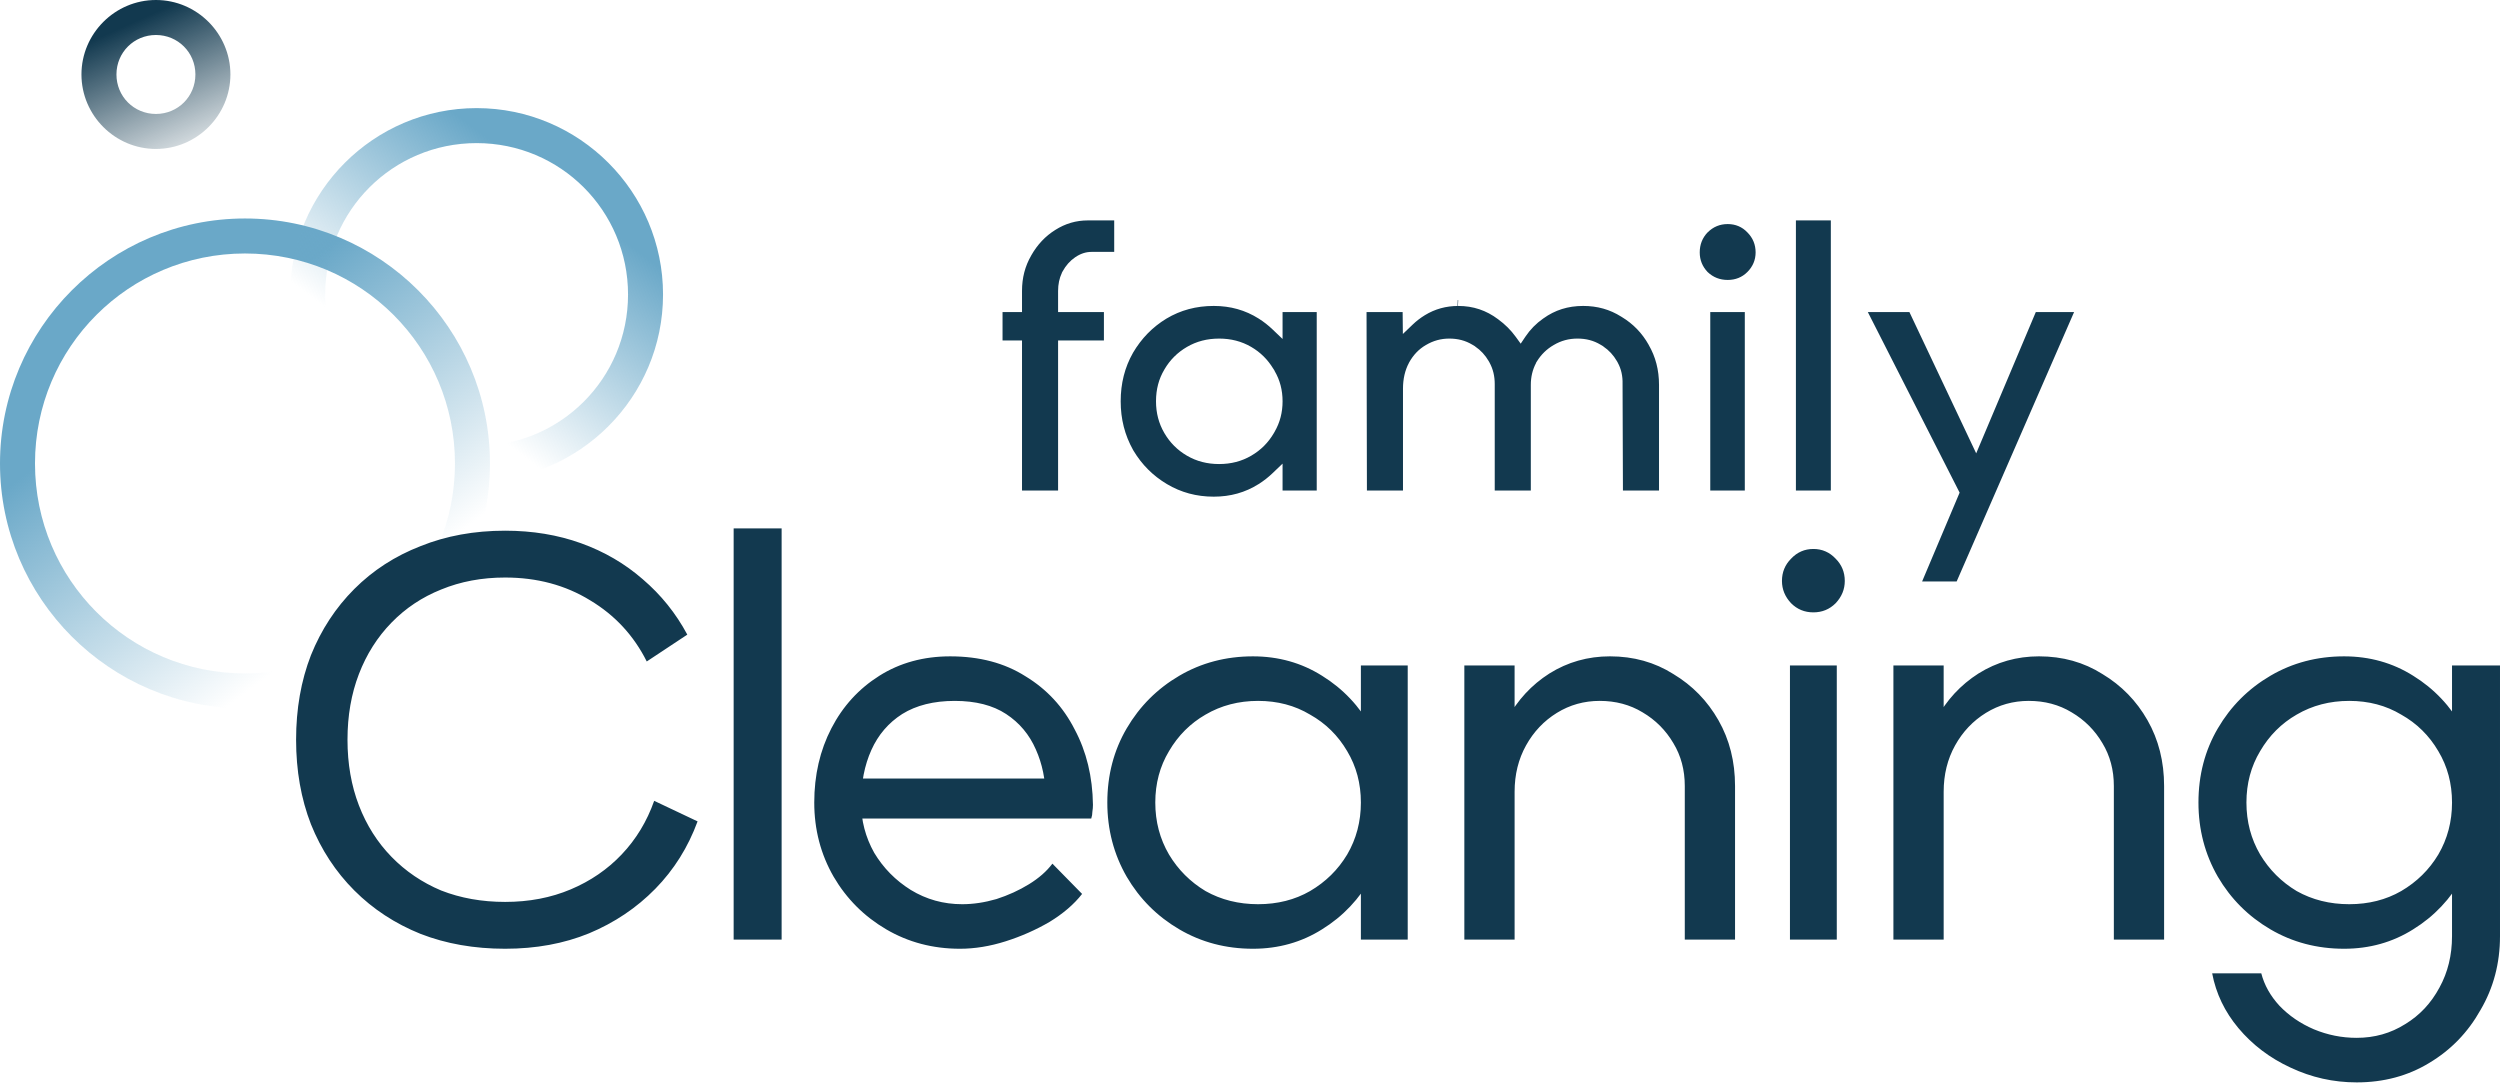
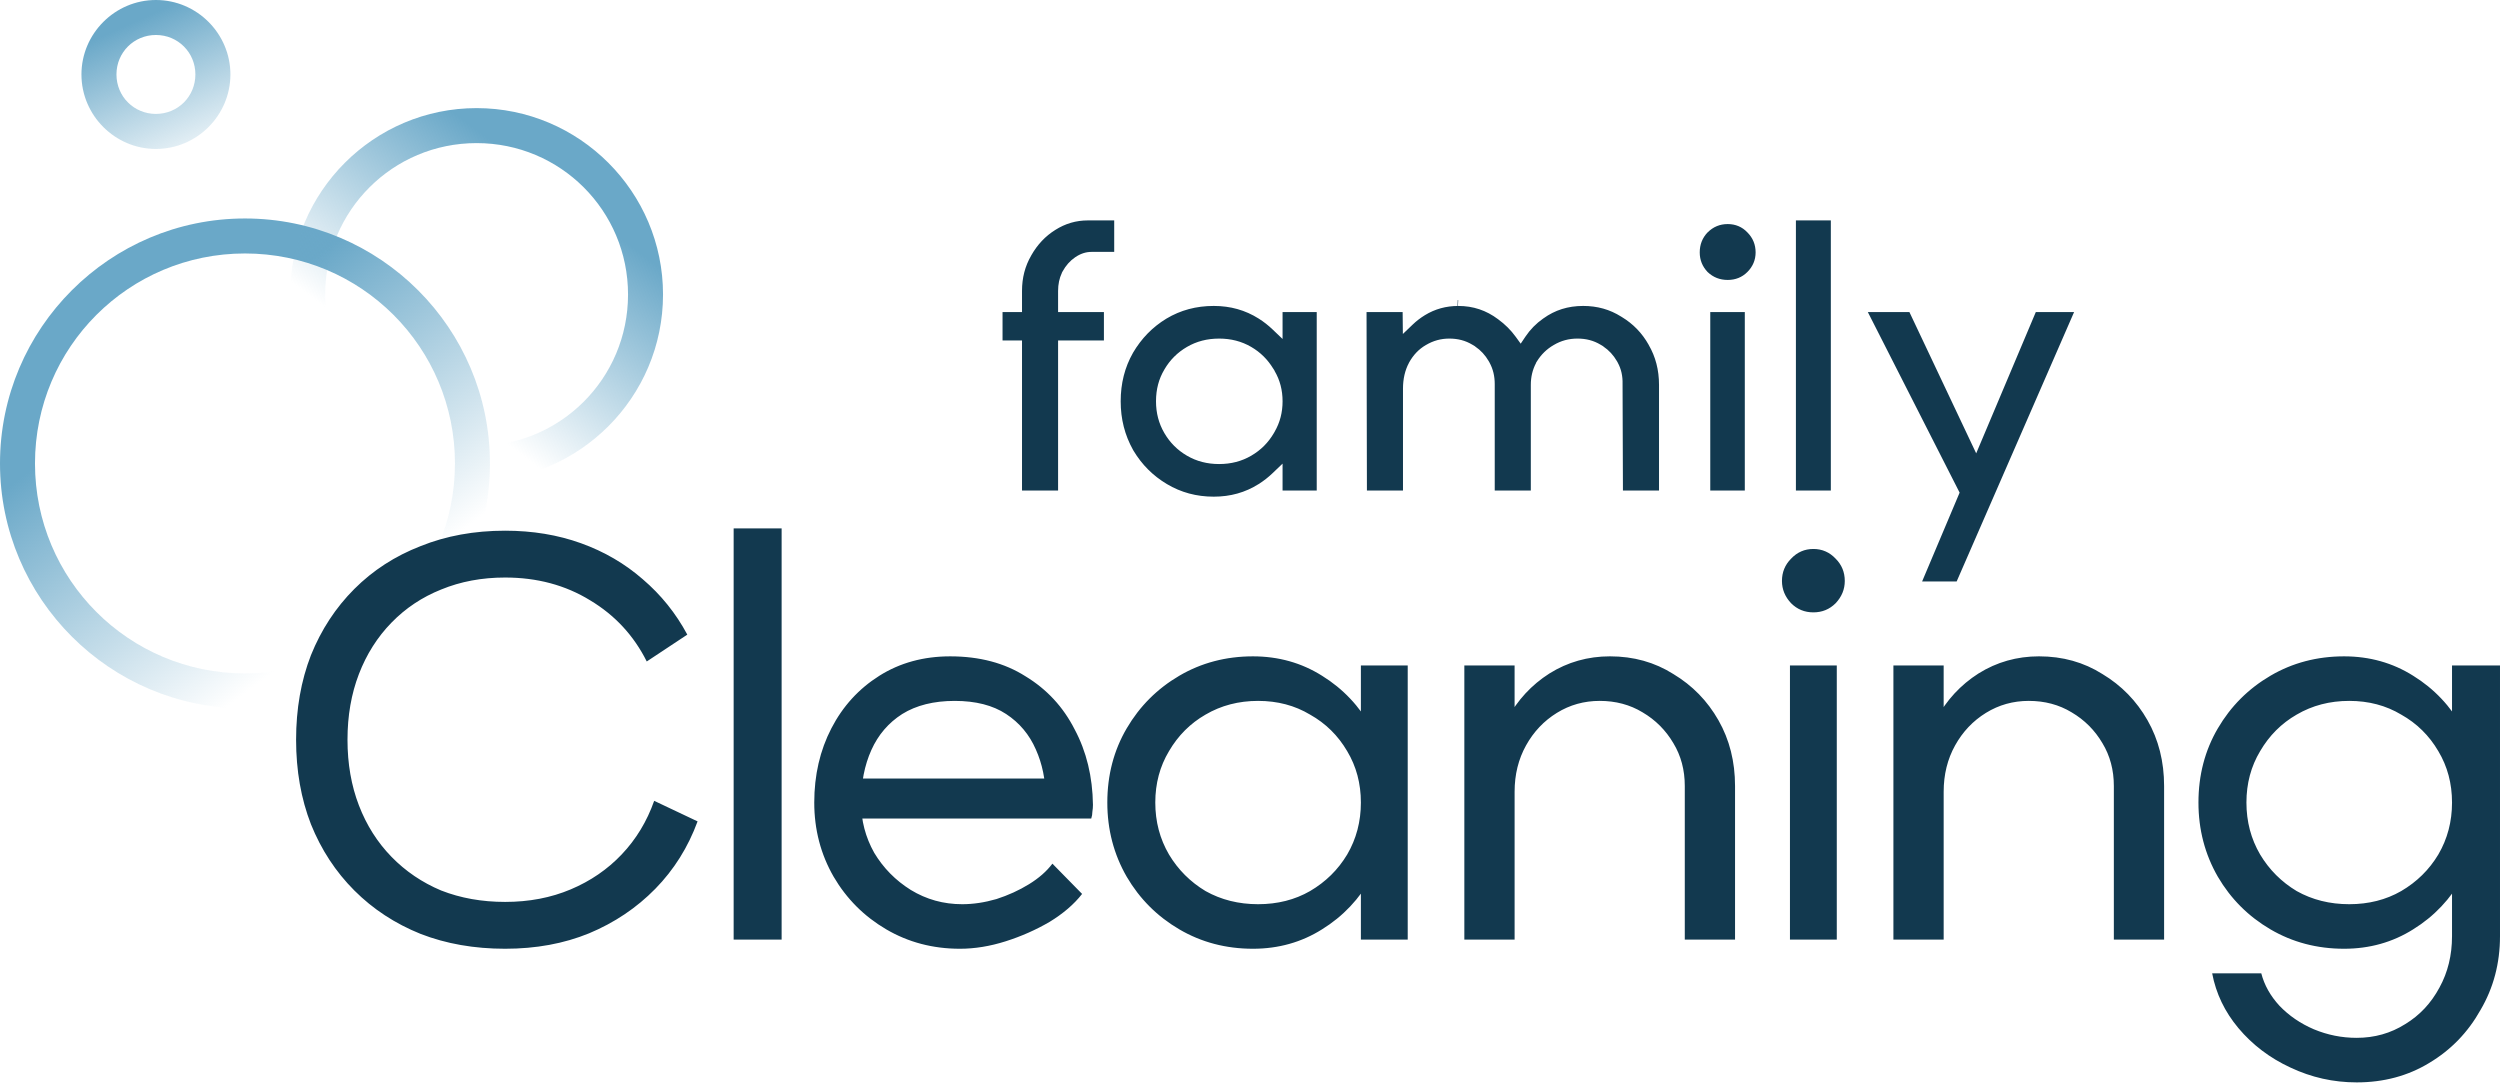
<svg xmlns="http://www.w3.org/2000/svg" xmlns:xlink="http://www.w3.org/1999/xlink" width="120.105" height="52" viewBox="0 0 120.105 52" version="1.1" id="svg1" xml:space="preserve">
  <defs id="defs1">
-     <linearGradient id="linearGradient28">
-       <stop style="stop-color:#12394f;stop-opacity:1;" offset="0" id="stop28" />
-       <stop style="stop-color:#12394f;stop-opacity:0;" offset="1" id="stop29" />
-     </linearGradient>
    <linearGradient id="linearGradient25">
      <stop style="stop-color:#6aa8c8;stop-opacity:1;" offset="0" id="stop25" />
      <stop style="stop-color:#6aa8c8;stop-opacity:0;" offset="1" id="stop26" />
    </linearGradient>
    <color-profile name="FOGRA39L-Coated" xlink:href="file:///usr/share/color/icc/colord/FOGRA39L_coated.icc" id="color-profile1" />
-     <linearGradient xlink:href="#linearGradient25" id="linearGradient26" x1="1045.447" y1="357.568" x2="1077.019" y2="399.726" gradientUnits="userSpaceOnUse" />
-     <linearGradient xlink:href="#linearGradient25" id="linearGradient27" x1="1072.458" y1="328.752" x2="1048.447" y2="360.713" gradientUnits="userSpaceOnUse" />
-     <linearGradient xlink:href="#linearGradient28" id="linearGradient29" x1="1028.977" y1="308.423" x2="1040.447" y2="333.984" gradientUnits="userSpaceOnUse" gradientTransform="translate(-11.25,6)" />
+     <linearGradient xlink:href="#linearGradient25" id="linearGradient26" x1="1045.447" y1="357.568" x2="1077.019" y2="399.726" gradientUnits="userSpaceOnUse" gradientTransform="matrix(0.2802232,0,0,0.2802232,-279.0174,-86.92994)" />
+     <linearGradient xlink:href="#linearGradient25" id="linearGradient27" x1="1072.458" y1="328.752" x2="1048.447" y2="360.713" gradientUnits="userSpaceOnUse" gradientTransform="matrix(0.2802232,0,0,0.2802232,-279.0174,-86.92994)" />
+     <linearGradient xlink:href="#linearGradient25" id="linearGradient29" x1="1028.977" y1="308.423" x2="1040.447" y2="333.984" gradientUnits="userSpaceOnUse" gradientTransform="matrix(0.2802232,0,0,0.2802232,-282.1699,-85.2486)" />
  </defs>
-   <g id="g34" transform="matrix(0.2802232,0,0,0.2802232,-279.0174,-86.92994)" style="stroke-width:3.569">
-     <g id="g30" style="stroke-width:3.569">
-       <path style="baseline-shift:baseline;display:inline;overflow:visible;opacity:1;vector-effect:none;fill:url(#linearGradient26);stroke-width:3.569;stroke-linecap:round;stroke-linejoin:round;enable-background:accumulate;stop-color:#000000;stop-opacity:1" d="m 1037.697,347.674 c -23.16,0 -42,18.84 -42,42 0,23.16 18.84,42 42,42 23.16,0 42,-18.84 42,-42 0,-23.16 -18.84,-42 -42,-42 z m 0,6 c 19.918,0 36,16.082 36,36 0,19.918 -16.082,36 -36,36 -19.918,0 -36,-16.082 -36,-36 0,-19.918 16.082,-36 36,-36 z" id="circle23" />
-       <path style="baseline-shift:baseline;display:inline;overflow:visible;opacity:1;vector-effect:none;fill:url(#linearGradient27);stroke-width:3.569;stroke-linecap:round;stroke-linejoin:round;enable-background:accumulate;stop-color:#000000;stop-opacity:1" d="m 1077.408,328.752 c -17.616,0 -31.961,14.345 -31.961,31.961 0,17.616 14.345,31.961 31.961,31.961 17.616,0 31.961,-14.345 31.961,-31.961 0,-17.616 -14.345,-31.961 -31.961,-31.961 z m 0,6 c 14.373,0 25.961,11.588 25.961,25.961 0,14.373 -11.588,25.961 -25.961,25.961 -14.373,0 -25.961,-11.588 -25.961,-25.961 0,-14.373 11.588,-25.961 25.961,-25.961 z" id="circle24" />
-       <path style="baseline-shift:baseline;display:inline;overflow:visible;opacity:1;vector-effect:none;fill:url(#linearGradient29);stroke-width:3.569;stroke-linecap:round;stroke-linejoin:round;enable-background:accumulate;stop-color:#000000;stop-opacity:1" d="m 1022.43,310.217 c -7.016,0 -12.768,5.752 -12.768,12.768 0,7.016 5.752,12.768 12.768,12.768 7.016,0 12.768,-5.752 12.768,-12.768 0,-7.016 -5.752,-12.768 -12.768,-12.768 z m 0,6 c 3.773,0 6.768,2.994 6.768,6.768 0,3.773 -2.994,6.768 -6.768,6.768 -3.773,0 -6.768,-2.994 -6.768,-6.768 0,-3.773 2.994,-6.768 6.768,-6.768 z" id="circle25" />
-     </g>
-     <g id="g31" style="stroke-width:3.569">
-       <path d="m 1082.296,472.872 q -7.931,0 -14.491,-2.546 -6.56,-2.644 -11.358,-7.441 -4.798,-4.798 -7.441,-11.358 -2.546,-6.56 -2.546,-14.491 0,-7.931 2.546,-14.491 2.644,-6.56 7.441,-11.358 4.798,-4.798 11.358,-7.343 6.56,-2.644 14.491,-2.644 7.05,0 13.022,2.154 5.973,2.154 10.574,6.168 4.7,4.014 7.637,9.497 l -6.952,4.602 q -3.329,-6.658 -9.693,-10.476 -6.364,-3.916 -14.589,-3.916 -5.973,0 -10.966,2.056 -4.896,1.958 -8.518,5.679 -3.623,3.721 -5.581,8.812 -1.958,5.091 -1.958,11.26 0,6.168 1.958,11.26 1.958,5.091 5.581,8.812 3.623,3.721 8.518,5.777 4.994,1.958 10.966,1.958 6.168,0 11.26,-2.154 5.091,-2.154 8.714,-5.973 3.721,-3.916 5.581,-9.204 l 7.441,3.525 q -2.448,6.658 -7.245,11.554 -4.798,4.896 -11.358,7.637 -6.462,2.644 -14.393,2.644 z m 39.179,-1.567 v -70.496 h 8.225 v 70.496 z m 38.787,1.567 q -6.952,0 -12.63,-3.329 -5.679,-3.329 -9.008,-9.008 -3.329,-5.777 -3.329,-12.728 0,-7.05 2.937,-12.728 2.937,-5.679 8.225,-9.008 5.287,-3.329 12.141,-3.329 7.539,0 12.924,3.427 5.483,3.329 8.42,9.106 3.035,5.679 3.133,12.924 0,0.587 -0.098,1.175 0,0.587 -0.196,1.175 h -7.833 q 0.098,-0.979 0,-1.86 0,-0.881 0,-1.86 0,-4.406 -1.665,-8.127 -1.665,-3.819 -5.091,-6.07 -3.427,-2.252 -8.812,-2.252 -5.385,0 -9.008,2.252 -3.525,2.252 -5.287,6.168 -1.762,3.916 -1.762,9.008 0,4.602 2.252,8.616 2.35,3.916 6.266,6.364 4.014,2.448 8.812,2.448 2.839,0 5.875,-0.881 3.035,-0.979 5.581,-2.546 2.546,-1.567 4.014,-3.525 l 5.091,5.189 q -2.056,2.644 -5.581,4.798 -3.525,2.056 -7.539,3.329 -4.014,1.273 -7.833,1.273 z m -19.974,-22.324 v -6.854 h 41.123 v 6.854 z m 88.722,20.757 v -46.997 h 8.029 v 46.997 z m -18.505,1.567 q -6.952,0 -12.63,-3.329 -5.679,-3.329 -9.008,-9.008 -3.329,-5.777 -3.329,-12.728 0,-7.05 3.329,-12.728 3.329,-5.679 9.008,-9.008 5.679,-3.329 12.63,-3.329 6.56,0 11.847,3.329 5.385,3.329 8.518,9.008 3.133,5.679 3.133,12.728 0,6.952 -3.133,12.728 -3.133,5.679 -8.518,9.008 -5.287,3.329 -11.847,3.329 z m 0.881,-7.637 q 4.994,0 8.91,-2.252 4.014,-2.35 6.364,-6.266 2.35,-4.014 2.35,-8.91 0,-4.896 -2.35,-8.812 -2.35,-4.014 -6.364,-6.266 -3.916,-2.35 -8.91,-2.35 -4.994,0 -9.008,2.35 -3.917,2.252 -6.266,6.266 -2.35,3.916 -2.35,8.812 0,4.896 2.35,8.91 2.35,3.916 6.266,6.266 4.014,2.252 9.008,2.252 z m 35.36,6.07 v -46.997 h 8.616 v 10.672 l -1.273,-1.469 q 2.644,-4.896 7.245,-7.833 4.7,-2.937 10.379,-2.937 6.071,0 10.868,3.035 4.896,2.937 7.735,7.931 2.84,4.993 2.84,11.26 v 26.338 h -8.616 v -26.338 q 0,-4.112 -1.958,-7.343 -1.958,-3.329 -5.287,-5.287 -3.231,-1.958 -7.343,-1.958 -4.014,0 -7.343,2.056 -3.329,2.056 -5.287,5.581 -1.958,3.525 -1.958,7.931 v 25.359 z m 55.824,0 v -46.997 h 8.029 v 46.997 z m 4.014,-56.103 q -2.252,0 -3.818,-1.567 -1.567,-1.664 -1.567,-3.819 0,-2.252 1.567,-3.819 1.567,-1.664 3.818,-1.664 2.252,0 3.819,1.664 1.567,1.567 1.567,3.819 0,2.154 -1.567,3.819 -1.567,1.567 -3.819,1.567 z m 13.722,56.103 v -46.997 h 8.616 v 10.672 l -1.273,-1.469 q 2.644,-4.896 7.245,-7.833 4.7,-2.937 10.379,-2.937 6.071,0 10.868,3.035 4.896,2.937 7.735,7.931 2.839,4.993 2.839,11.26 v 26.338 h -8.616 v -26.338 q 0,-4.112 -1.958,-7.343 -1.958,-3.329 -5.287,-5.287 -3.231,-1.958 -7.343,-1.958 -4.014,0 -7.343,2.056 -3.329,2.056 -5.287,5.581 -1.958,3.525 -1.958,7.931 v 25.359 z m 79.42,24.478 q -5.973,0 -11.358,-2.546 -5.287,-2.448 -8.91,-6.756 -3.525,-4.21 -4.504,-9.399 h 8.42 q 0.783,3.035 3.133,5.581 2.448,2.546 5.875,4.014 3.525,1.469 7.343,1.469 4.602,0 8.322,-2.35 3.721,-2.252 5.875,-6.266 2.154,-3.916 2.154,-8.812 v -46.41 h 8.225 v 46.41 q 0,6.952 -3.329,12.631 -3.231,5.777 -8.812,9.106 -5.483,3.329 -12.435,3.329 z m -2.154,-22.911 q -6.952,0 -12.631,-3.329 -5.679,-3.329 -9.008,-9.008 -3.329,-5.777 -3.329,-12.728 0,-7.05 3.329,-12.728 3.329,-5.679 9.008,-9.008 5.679,-3.329 12.631,-3.329 6.56,0 11.847,3.329 5.385,3.329 8.518,9.008 3.133,5.679 3.133,12.728 0,6.952 -3.133,12.728 -3.133,5.679 -8.518,9.008 -5.287,3.329 -11.847,3.329 z m 0.881,-7.637 q 4.994,0 8.91,-2.252 4.014,-2.35 6.364,-6.266 2.35,-4.014 2.35,-8.91 0,-4.896 -2.35,-8.812 -2.35,-4.014 -6.364,-6.266 -3.916,-2.35 -8.91,-2.35 -4.994,0 -9.008,2.35 -3.917,2.252 -6.266,6.266 -2.35,3.916 -2.35,8.812 0,4.896 2.35,8.91 2.35,3.916 6.266,6.266 4.014,2.252 9.008,2.252 z" id="path23" style="font-weight:500;font-size:97.911px;font-family:'Elms Sans';-inkscape-font-specification:'Elms Sans Medium';letter-spacing:-4px;word-spacing:0px;fill:#12394f;stroke-width:14.274;stroke-linecap:round;stroke-linejoin:round" aria-label="Cleaning" />
-       <path id="path24" style="font-weight:600;font-size:68.098px;font-family:'Elms Sans';-inkscape-font-specification:'Elms Sans Semi-Bold';letter-spacing:-1.6px;word-spacing:0px;fill:#12394f;stroke-width:14.274;stroke-linecap:round;stroke-linejoin:round" d="m 1182.216,348.004 c -2.03,0 -3.872,0.538 -5.604,1.637 -1.695,1.06 -3.059,2.503 -4.119,4.369 v 0.006 0.004 c -1.059,1.821 -1.58,3.819 -1.58,6.078 v 3.617 h -3.338 v 4.875 h 3.338 v 25.729 h 6.184 V 368.591 h 7.857 v -4.875 h -7.857 v -3.617 c 0,-1.142 0.213,-2.168 0.648,-3.092 v -0.025 l 0.123,-0.227 c 0.554,-1.013 1.266,-1.82 2.154,-2.428 0.893,-0.611 1.814,-0.924 2.785,-0.924 h 3.912 v -5.398 h -3.584 z m 121.375,0 v 46.314 h 5.988 v -46.314 z m -11.697,0.627 c -1.336,0.002 -2.485,0.478 -3.428,1.42 l -0.012,0.006 -0.01,0.006 c -0.897,0.947 -1.342,2.092 -1.342,3.424 0,1.293 0.448,2.414 1.342,3.357 l 0.014,0.012 0.012,0.012 c 0.947,0.897 2.092,1.342 3.424,1.342 1.332,0 2.463,-0.448 3.369,-1.354 0.94,-0.94 1.42,-2.068 1.42,-3.369 0,-1.337 -0.474,-2.487 -1.414,-3.43 -0.899,-0.947 -2.034,-1.424 -3.367,-1.426 z m -46.285,13.029 -0.096,0.99 c 0.023,0.004 0.055,0.009 0.082,0.012 l 0.057,-1.002 c -0.014,10e-5 -0.029,-1.3e-4 -0.043,0 z m 0.043,0 0.061,0.766 -0.024,-0.766 c -0.012,5e-5 -0.025,-8e-5 -0.037,0 z m -41.875,1.008 c -2.992,9.2e-4 -5.67,0.719 -8.101,2.17 -2.384,1.447 -4.286,3.391 -5.744,5.877 v 0.006 c -1.403,2.47 -2.102,5.216 -2.102,8.297 0,3.041 0.7,5.791 2.109,8.311 l 0.078,0.137 c 0,0.007 0.01,0.015 0.012,0.021 1.442,2.401 3.335,4.293 5.715,5.713 2.43,1.449 5.087,2.166 8.037,2.166 2.867,0 5.401,-0.713 7.703,-2.162 0.868,-0.546 1.661,-1.171 2.391,-1.869 l 1.707,-1.633 v 4.617 h 5.857 v -30.604 h -5.857 v 4.617 l -1.707,-1.631 c -0.731,-0.698 -1.523,-1.323 -2.391,-1.869 -2.3,-1.448 -4.832,-2.163 -7.697,-2.164 z m 41.936,0 v 0.002 c -2.112,0.005 -3.993,0.524 -5.719,1.576 -0.764,0.466 -1.462,1.003 -2.102,1.615 l -1.685,1.615 -0.039,-3.762 h -6.188 l 0.064,30.604 h 6.184 V 376.858 c 0,-1.676 0.338,-3.157 1.027,-4.443 v -0.006 -0.006 c 0.739,-1.338 1.685,-2.331 2.906,-3.037 0,-9.9e-4 0,-0.003 0.01,-0.004 1.251,-0.739 2.556,-1.098 3.994,-1.098 1.48,0 2.769,0.337 3.941,1.041 l 0.49,0.293 v 0.019 c 0.967,0.655 1.734,1.483 2.332,2.52 l 0.135,0.234 v 0.008 c 0.606,1.106 0.894,2.316 0.894,3.691 v 18.248 h 6.186 v -18.117 c 0,-1.365 0.296,-2.607 0.894,-3.742 v -0.041 l 0.15,-0.244 c 0.734,-1.188 1.688,-2.117 2.885,-2.809 0,-9.8e-4 0,-0.003 0.01,-0.004 1.253,-0.74 2.58,-1.098 4.061,-1.098 1.481,0 2.769,0.337 3.942,1.041 l 0.49,0.293 v 0.019 c 0.967,0.655 1.734,1.483 2.332,2.52 l 0.135,0.234 v 0.01 c 0.6,1.1 0.868,2.306 0.83,3.67 v 0.012 c -10e-5,0.001 0,0.003 0,0.004 v 0.016 l 0.064,18.236 h 6.186 v -18.117 c 0,-2.56 -0.59,-4.828 -1.772,-6.854 v -0.008 -0.006 c -1.135,-2.018 -2.656,-3.59 -4.619,-4.777 v 0 l -0.018,-0.008 -0.078,-0.049 c -1.95,-1.228 -4.091,-1.832 -6.518,-1.832 -2.596,0 -4.841,0.709 -6.824,2.145 l -0.01,0.004 -0.01,0.004 c -1.223,0.859 -2.235,1.891 -3.057,3.115 l -0.807,1.203 -0.85,-1.174 c -0.827,-1.143 -1.832,-2.145 -3.023,-3.014 v -0.004 l -0.01,-0.004 c -2.031,-1.523 -4.266,-2.269 -6.805,-2.273 v -0.002 z m 43.195,1.047 v 30.604 h 5.922 v -30.604 z m 27.012,0 15.738,30.959 -6.428,15.225 h 5.922 l 20.133,-46.184 h -6.564 l -10.221,24.225 -11.453,-24.225 z m -111.227,4.549 v 0 h 0.01 c 2.039,10e-4 3.859,0.47 5.504,1.43 1.581,0.922 2.824,2.156 3.769,3.713 l 0.012,0.01 0.092,0.145 c 0,0.004 0.01,0.007 0.01,0.012 l 0.137,0.236 v 0.023 c 0.9,1.538 1.357,3.253 1.357,5.186 0,1.901 -0.446,3.624 -1.352,5.201 v 0.006 l -0.137,0.236 c -0.957,1.64 -2.24,2.924 -3.881,3.881 -1.647,0.96 -3.468,1.43 -5.51,1.43 -2.042,0 -3.863,-0.469 -5.51,-1.43 -1.641,-0.957 -2.922,-2.241 -3.879,-3.881 -0.96,-1.645 -1.43,-3.444 -1.43,-5.443 0,-2.039 0.47,-3.84 1.434,-5.449 0,-0.002 0,-0.004 0,-0.006 0.956,-1.635 2.235,-2.915 3.871,-3.869 1.643,-0.959 3.462,-1.428 5.5,-1.43 z" />
-     </g>
+   <path style="baseline-shift:baseline;display:inline;overflow:visible;vector-effect:none;fill:url(#linearGradient26);stroke-width:1;stroke-linecap:round;stroke-linejoin:round;enable-background:accumulate;stop-color:#000000" d="m 11.769,10.496 c -6.49,0 -11.769,5.279 -11.769,11.769 0,6.49 5.279,11.769 11.769,11.769 6.49,0 11.769,-5.279 11.769,-11.769 0,-6.49 -5.279,-11.769 -11.769,-11.769 z m 0,1.681 c 5.581,0 10.088,4.507 10.088,10.088 0,5.581 -4.507,10.088 -10.088,10.088 -5.581,0 -10.088,-4.507 -10.088,-10.088 0,-5.581 4.507,-10.088 10.088,-10.088 z" id="circle23" />
+   <path style="baseline-shift:baseline;display:inline;overflow:visible;vector-effect:none;fill:url(#linearGradient27);stroke-width:1;stroke-linecap:round;stroke-linejoin:round;enable-background:accumulate;stop-color:#000000" d="m 22.897,5.194 c -4.936,0 -8.956,4.02 -8.956,8.956 0,4.936 4.02,8.956 8.956,8.956 4.936,0 8.956,-4.02 8.956,-8.956 0,-4.936 -4.02,-8.956 -8.956,-8.956 z m 0,1.681 c 4.028,0 7.275,3.247 7.275,7.275 0,4.028 -3.247,7.275 -7.275,7.275 -4.028,0 -7.275,-3.247 -7.275,-7.275 0,-4.028 3.247,-7.275 7.275,-7.275 z" id="circle24" />
+   <path style="baseline-shift:baseline;display:inline;overflow:visible;vector-effect:none;fill:url(#linearGradient29);stroke-width:1;stroke-linecap:round;stroke-linejoin:round;enable-background:accumulate;stop-color:#000000" d="m 7.491,-5.018912e-6 c -1.966,0 -3.578,1.612 -3.578,3.578 0,1.966 1.612,3.578 3.578,3.578 1.966,0 3.578,-1.612 3.578,-3.578 0,-1.966 -1.612,-3.578 -3.578,-3.578 z m 0,1.681 c 1.057,0 1.896,0.839 1.896,1.896 0,1.057 -0.839,1.896 -1.896,1.896 -1.057,0 -1.896,-0.839 -1.896,-1.896 0,-1.057 0.839,-1.896 1.896,-1.896 z" id="circle25" />
+   <g id="g31" style="stroke-width:3.569" transform="matrix(0.2802232,0,0,0.2802232,-279.0174,-86.92994)">
+     <path d="m 1082.296,472.872 q -7.931,0 -14.491,-2.546 -6.56,-2.644 -11.358,-7.441 -4.798,-4.798 -7.441,-11.358 -2.546,-6.56 -2.546,-14.491 0,-7.931 2.546,-14.491 2.644,-6.56 7.441,-11.358 4.798,-4.798 11.358,-7.343 6.56,-2.644 14.491,-2.644 7.05,0 13.022,2.154 5.973,2.154 10.574,6.168 4.7,4.014 7.637,9.497 l -6.952,4.602 q -3.329,-6.658 -9.693,-10.476 -6.364,-3.916 -14.589,-3.916 -5.973,0 -10.966,2.056 -4.896,1.958 -8.518,5.679 -3.623,3.721 -5.581,8.812 -1.958,5.091 -1.958,11.26 0,6.168 1.958,11.26 1.958,5.091 5.581,8.812 3.623,3.721 8.518,5.777 4.994,1.958 10.966,1.958 6.168,0 11.26,-2.154 5.091,-2.154 8.714,-5.973 3.721,-3.916 5.581,-9.204 l 7.441,3.525 q -2.448,6.658 -7.245,11.554 -4.798,4.896 -11.358,7.637 -6.462,2.644 -14.393,2.644 z m 39.179,-1.567 v -70.496 h 8.225 v 70.496 z m 38.787,1.567 q -6.952,0 -12.63,-3.329 -5.679,-3.329 -9.008,-9.008 -3.329,-5.777 -3.329,-12.728 0,-7.05 2.937,-12.728 2.937,-5.679 8.225,-9.008 5.287,-3.329 12.141,-3.329 7.539,0 12.924,3.427 5.483,3.329 8.42,9.106 3.035,5.679 3.133,12.924 0,0.587 -0.098,1.175 0,0.587 -0.196,1.175 h -7.833 q 0.098,-0.979 0,-1.86 0,-0.881 0,-1.86 0,-4.406 -1.665,-8.127 -1.665,-3.819 -5.091,-6.07 -3.427,-2.252 -8.812,-2.252 -5.385,0 -9.008,2.252 -3.525,2.252 -5.287,6.168 -1.762,3.916 -1.762,9.008 0,4.602 2.252,8.616 2.35,3.916 6.266,6.364 4.014,2.448 8.812,2.448 2.839,0 5.875,-0.881 3.035,-0.979 5.581,-2.546 2.546,-1.567 4.014,-3.525 l 5.091,5.189 q -2.056,2.644 -5.581,4.798 -3.525,2.056 -7.539,3.329 -4.014,1.273 -7.833,1.273 z m -19.974,-22.324 v -6.854 h 41.123 v 6.854 z m 88.722,20.757 v -46.997 h 8.029 v 46.997 z m -18.505,1.567 q -6.952,0 -12.63,-3.329 -5.679,-3.329 -9.008,-9.008 -3.329,-5.777 -3.329,-12.728 0,-7.05 3.329,-12.728 3.329,-5.679 9.008,-9.008 5.679,-3.329 12.63,-3.329 6.56,0 11.847,3.329 5.385,3.329 8.518,9.008 3.133,5.679 3.133,12.728 0,6.952 -3.133,12.728 -3.133,5.679 -8.518,9.008 -5.287,3.329 -11.847,3.329 z m 0.881,-7.637 q 4.994,0 8.91,-2.252 4.014,-2.35 6.364,-6.266 2.35,-4.014 2.35,-8.91 0,-4.896 -2.35,-8.812 -2.35,-4.014 -6.364,-6.266 -3.916,-2.35 -8.91,-2.35 -4.994,0 -9.008,2.35 -3.917,2.252 -6.266,6.266 -2.35,3.916 -2.35,8.812 0,4.896 2.35,8.91 2.35,3.916 6.266,6.266 4.014,2.252 9.008,2.252 z m 35.36,6.07 v -46.997 h 8.616 v 10.672 l -1.273,-1.469 q 2.644,-4.896 7.245,-7.833 4.7,-2.937 10.379,-2.937 6.071,0 10.868,3.035 4.896,2.937 7.735,7.931 2.84,4.993 2.84,11.26 v 26.338 h -8.616 v -26.338 q 0,-4.112 -1.958,-7.343 -1.958,-3.329 -5.287,-5.287 -3.231,-1.958 -7.343,-1.958 -4.014,0 -7.343,2.056 -3.329,2.056 -5.287,5.581 -1.958,3.525 -1.958,7.931 v 25.359 z m 55.824,0 v -46.997 h 8.029 v 46.997 z m 4.014,-56.103 q -2.252,0 -3.818,-1.567 -1.567,-1.664 -1.567,-3.819 0,-2.252 1.567,-3.819 1.567,-1.664 3.818,-1.664 2.252,0 3.819,1.664 1.567,1.567 1.567,3.819 0,2.154 -1.567,3.819 -1.567,1.567 -3.819,1.567 z m 13.722,56.103 v -46.997 h 8.616 v 10.672 l -1.273,-1.469 q 2.644,-4.896 7.245,-7.833 4.7,-2.937 10.379,-2.937 6.071,0 10.868,3.035 4.896,2.937 7.735,7.931 2.839,4.993 2.839,11.26 v 26.338 h -8.616 v -26.338 q 0,-4.112 -1.958,-7.343 -1.958,-3.329 -5.287,-5.287 -3.231,-1.958 -7.343,-1.958 -4.014,0 -7.343,2.056 -3.329,2.056 -5.287,5.581 -1.958,3.525 -1.958,7.931 v 25.359 z m 79.42,24.478 q -5.973,0 -11.358,-2.546 -5.287,-2.448 -8.91,-6.756 -3.525,-4.21 -4.504,-9.399 h 8.42 q 0.783,3.035 3.133,5.581 2.448,2.546 5.875,4.014 3.525,1.469 7.343,1.469 4.602,0 8.322,-2.35 3.721,-2.252 5.875,-6.266 2.154,-3.916 2.154,-8.812 v -46.41 h 8.225 v 46.41 q 0,6.952 -3.329,12.631 -3.231,5.777 -8.812,9.106 -5.483,3.329 -12.435,3.329 z m -2.154,-22.911 q -6.952,0 -12.631,-3.329 -5.679,-3.329 -9.008,-9.008 -3.329,-5.777 -3.329,-12.728 0,-7.05 3.329,-12.728 3.329,-5.679 9.008,-9.008 5.679,-3.329 12.631,-3.329 6.56,0 11.847,3.329 5.385,3.329 8.518,9.008 3.133,5.679 3.133,12.728 0,6.952 -3.133,12.728 -3.133,5.679 -8.518,9.008 -5.287,3.329 -11.847,3.329 z m 0.881,-7.637 q 4.994,0 8.91,-2.252 4.014,-2.35 6.364,-6.266 2.35,-4.014 2.35,-8.91 0,-4.896 -2.35,-8.812 -2.35,-4.014 -6.364,-6.266 -3.916,-2.35 -8.91,-2.35 -4.994,0 -9.008,2.35 -3.917,2.252 -6.266,6.266 -2.35,3.916 -2.35,8.812 0,4.896 2.35,8.91 2.35,3.916 6.266,6.266 4.014,2.252 9.008,2.252 z" id="path23" style="font-weight:500;font-size:97.911px;font-family:'Elms Sans';-inkscape-font-specification:'Elms Sans Medium';letter-spacing:-4px;word-spacing:0px;fill:#12394f;stroke-width:14.274;stroke-linecap:round;stroke-linejoin:round" aria-label="Cleaning" />
+     <path id="path24" style="font-weight:600;font-size:68.098px;font-family:'Elms Sans';-inkscape-font-specification:'Elms Sans Semi-Bold';letter-spacing:-1.6px;word-spacing:0px;fill:#12394f;stroke-width:14.274;stroke-linecap:round;stroke-linejoin:round" d="m 1182.216,348.004 c -2.03,0 -3.872,0.538 -5.604,1.637 -1.695,1.06 -3.059,2.503 -4.119,4.369 v 0.006 0.004 c -1.059,1.821 -1.58,3.819 -1.58,6.078 v 3.617 h -3.338 v 4.875 h 3.338 v 25.729 h 6.184 V 368.591 h 7.857 v -4.875 h -7.857 v -3.617 c 0,-1.142 0.213,-2.168 0.648,-3.092 v -0.025 l 0.123,-0.227 c 0.554,-1.013 1.266,-1.82 2.154,-2.428 0.893,-0.611 1.814,-0.924 2.785,-0.924 h 3.912 v -5.398 h -3.584 z m 121.375,0 v 46.314 h 5.988 v -46.314 z m -11.697,0.627 c -1.336,0.002 -2.485,0.478 -3.428,1.42 l -0.012,0.006 -0.01,0.006 c -0.897,0.947 -1.342,2.092 -1.342,3.424 0,1.293 0.448,2.414 1.342,3.357 l 0.014,0.012 0.012,0.012 c 0.947,0.897 2.092,1.342 3.424,1.342 1.332,0 2.463,-0.448 3.369,-1.354 0.94,-0.94 1.42,-2.068 1.42,-3.369 0,-1.337 -0.474,-2.487 -1.414,-3.43 -0.899,-0.947 -2.034,-1.424 -3.367,-1.426 z m -46.285,13.029 -0.096,0.99 c 0.023,0.004 0.055,0.009 0.082,0.012 l 0.057,-1.002 c -0.014,10e-5 -0.029,-1.3e-4 -0.043,0 z m 0.043,0 0.061,0.766 -0.024,-0.766 c -0.012,5e-5 -0.025,-8e-5 -0.037,0 z m -41.875,1.008 c -2.992,9.2e-4 -5.67,0.719 -8.101,2.17 -2.384,1.447 -4.286,3.391 -5.744,5.877 v 0.006 c -1.403,2.47 -2.102,5.216 -2.102,8.297 0,3.041 0.7,5.791 2.109,8.311 l 0.078,0.137 c 0,0.007 0.01,0.015 0.012,0.021 1.442,2.401 3.335,4.293 5.715,5.713 2.43,1.449 5.087,2.166 8.037,2.166 2.867,0 5.401,-0.713 7.703,-2.162 0.868,-0.546 1.661,-1.171 2.391,-1.869 l 1.707,-1.633 v 4.617 h 5.857 v -30.604 h -5.857 v 4.617 l -1.707,-1.631 c -0.731,-0.698 -1.523,-1.323 -2.391,-1.869 -2.3,-1.448 -4.832,-2.163 -7.697,-2.164 z m 41.936,0 v 0.002 c -2.112,0.005 -3.993,0.524 -5.719,1.576 -0.764,0.466 -1.462,1.003 -2.102,1.615 l -1.685,1.615 -0.039,-3.762 h -6.188 l 0.064,30.604 h 6.184 V 376.858 c 0,-1.676 0.338,-3.157 1.027,-4.443 v -0.006 -0.006 c 0.739,-1.338 1.685,-2.331 2.906,-3.037 0,-9.9e-4 0,-0.003 0.01,-0.004 1.251,-0.739 2.556,-1.098 3.994,-1.098 1.48,0 2.769,0.337 3.941,1.041 l 0.49,0.293 v 0.019 c 0.967,0.655 1.734,1.483 2.332,2.52 l 0.135,0.234 v 0.008 c 0.606,1.106 0.894,2.316 0.894,3.691 v 18.248 h 6.186 v -18.117 c 0,-1.365 0.296,-2.607 0.894,-3.742 v -0.041 l 0.15,-0.244 c 0.734,-1.188 1.688,-2.117 2.885,-2.809 0,-9.8e-4 0,-0.003 0.01,-0.004 1.253,-0.74 2.58,-1.098 4.061,-1.098 1.481,0 2.769,0.337 3.942,1.041 l 0.49,0.293 v 0.019 c 0.967,0.655 1.734,1.483 2.332,2.52 l 0.135,0.234 v 0.01 c 0.6,1.1 0.868,2.306 0.83,3.67 v 0.012 c -10e-5,0.001 0,0.003 0,0.004 v 0.016 l 0.064,18.236 h 6.186 v -18.117 c 0,-2.56 -0.59,-4.828 -1.772,-6.854 v -0.008 -0.006 c -1.135,-2.018 -2.656,-3.59 -4.619,-4.777 v 0 l -0.018,-0.008 -0.078,-0.049 c -1.95,-1.228 -4.091,-1.832 -6.518,-1.832 -2.596,0 -4.841,0.709 -6.824,2.145 l -0.01,0.004 -0.01,0.004 c -1.223,0.859 -2.235,1.891 -3.057,3.115 l -0.807,1.203 -0.85,-1.174 c -0.827,-1.143 -1.832,-2.145 -3.023,-3.014 v -0.004 l -0.01,-0.004 c -2.031,-1.523 -4.266,-2.269 -6.805,-2.273 v -0.002 z m 43.195,1.047 v 30.604 h 5.922 v -30.604 z m 27.012,0 15.738,30.959 -6.428,15.225 h 5.922 l 20.133,-46.184 h -6.564 l -10.221,24.225 -11.453,-24.225 z m -111.227,4.549 v 0 h 0.01 c 2.039,10e-4 3.859,0.47 5.504,1.43 1.581,0.922 2.824,2.156 3.769,3.713 l 0.012,0.01 0.092,0.145 c 0,0.004 0.01,0.007 0.01,0.012 l 0.137,0.236 v 0.023 c 0.9,1.538 1.357,3.253 1.357,5.186 0,1.901 -0.446,3.624 -1.352,5.201 v 0.006 l -0.137,0.236 c -0.957,1.64 -2.24,2.924 -3.881,3.881 -1.647,0.96 -3.468,1.43 -5.51,1.43 -2.042,0 -3.863,-0.469 -5.51,-1.43 -1.641,-0.957 -2.922,-2.241 -3.879,-3.881 -0.96,-1.645 -1.43,-3.444 -1.43,-5.443 0,-2.039 0.47,-3.84 1.434,-5.449 0,-0.002 0,-0.004 0,-0.006 0.956,-1.635 2.235,-2.915 3.871,-3.869 1.643,-0.959 3.462,-1.428 5.5,-1.43 z" />
  </g>
</svg>
